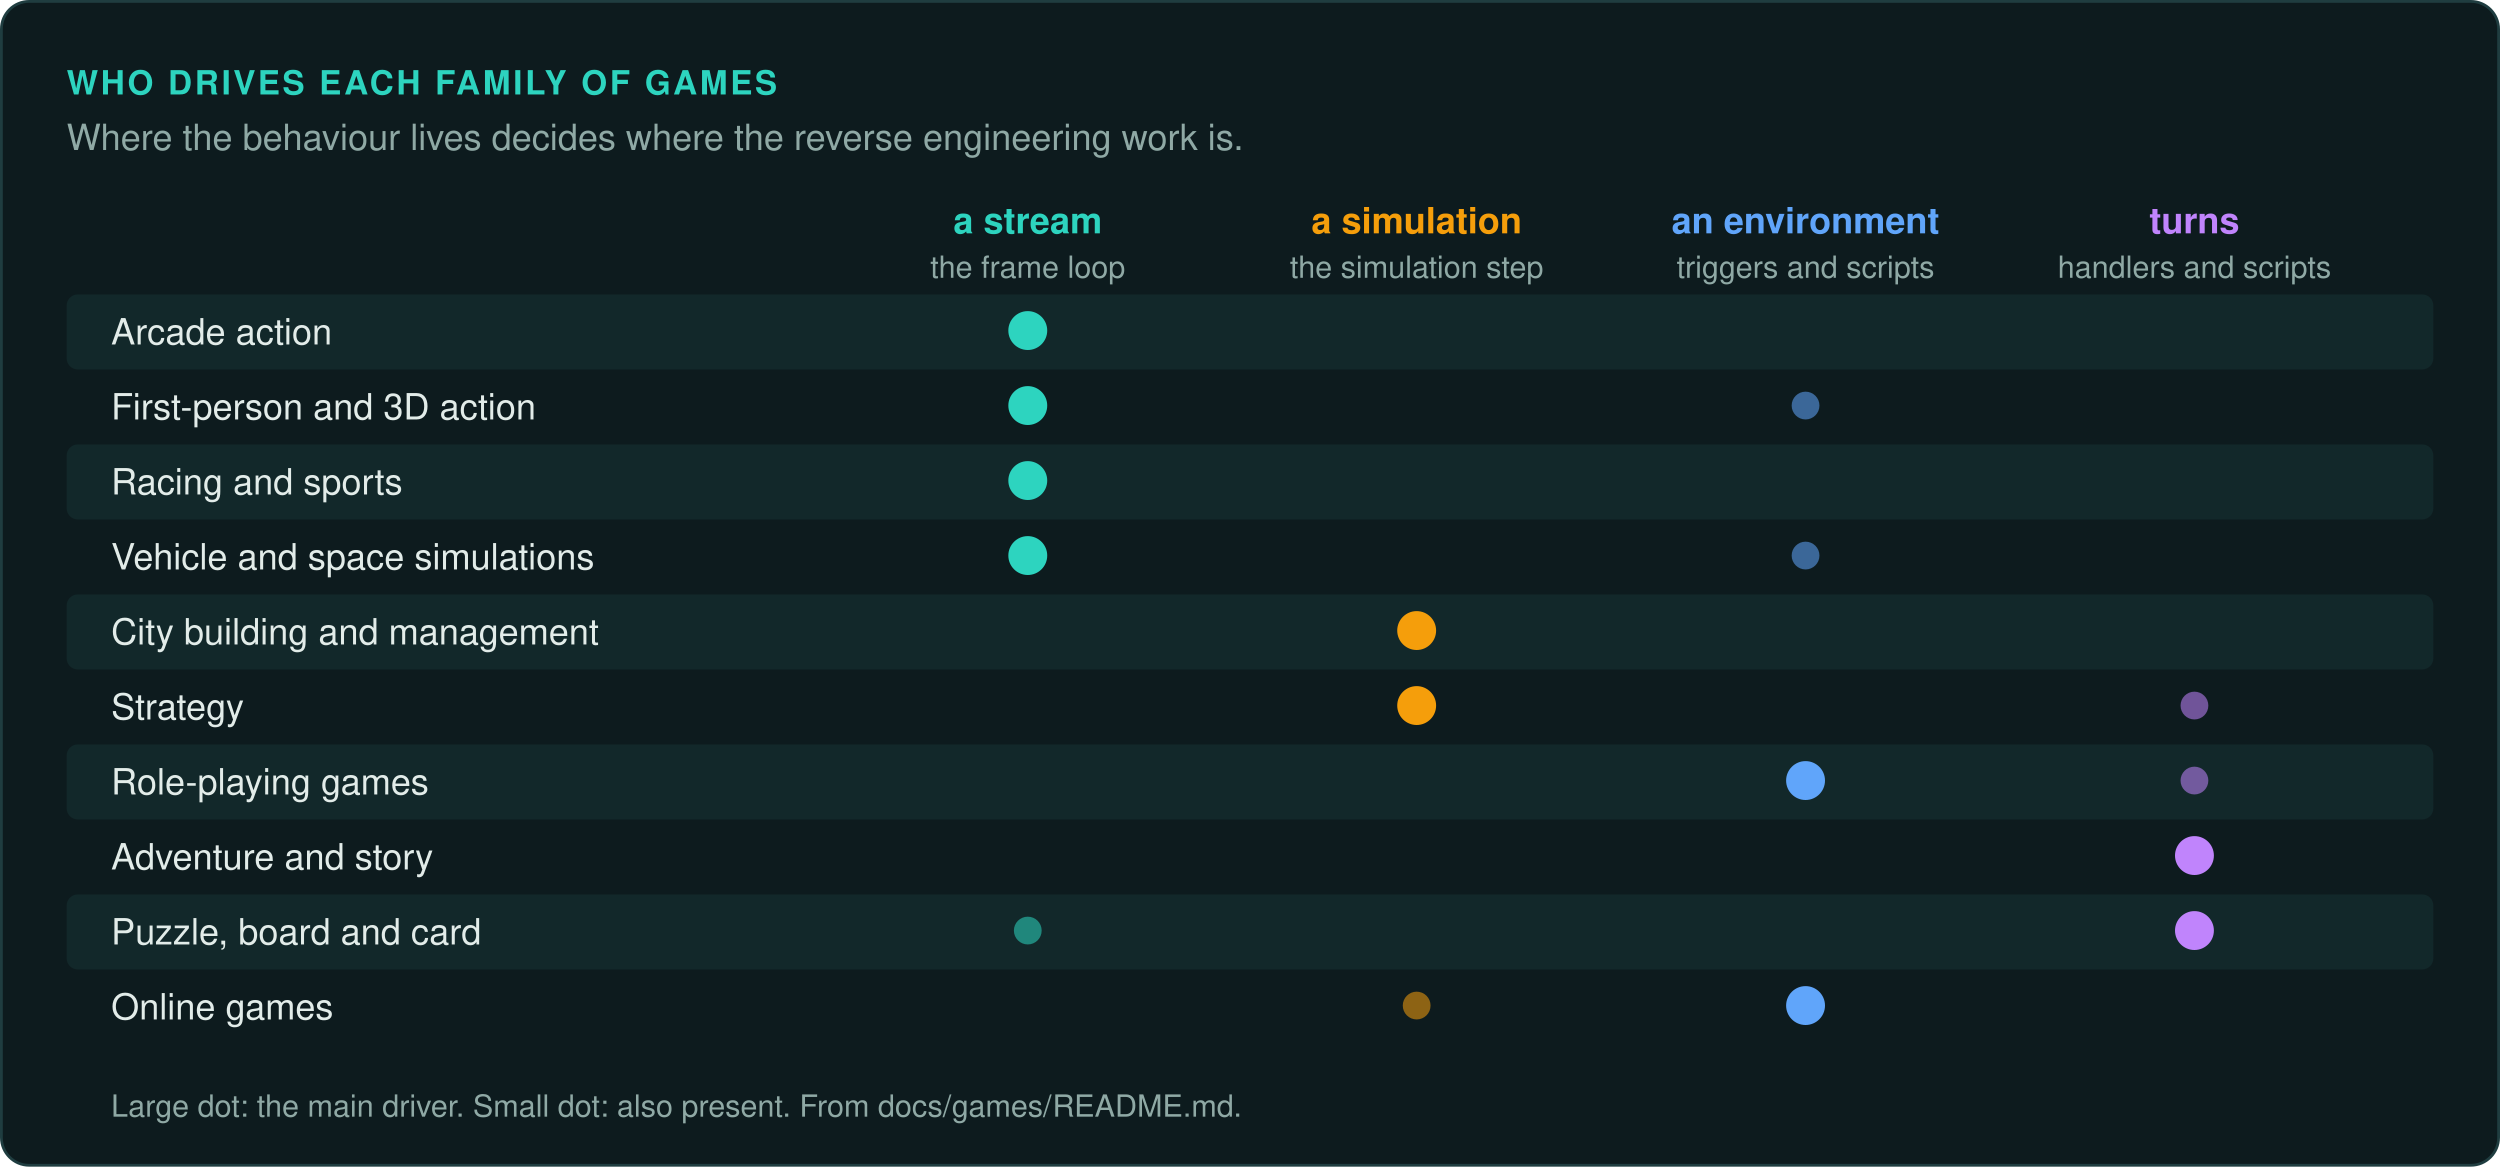
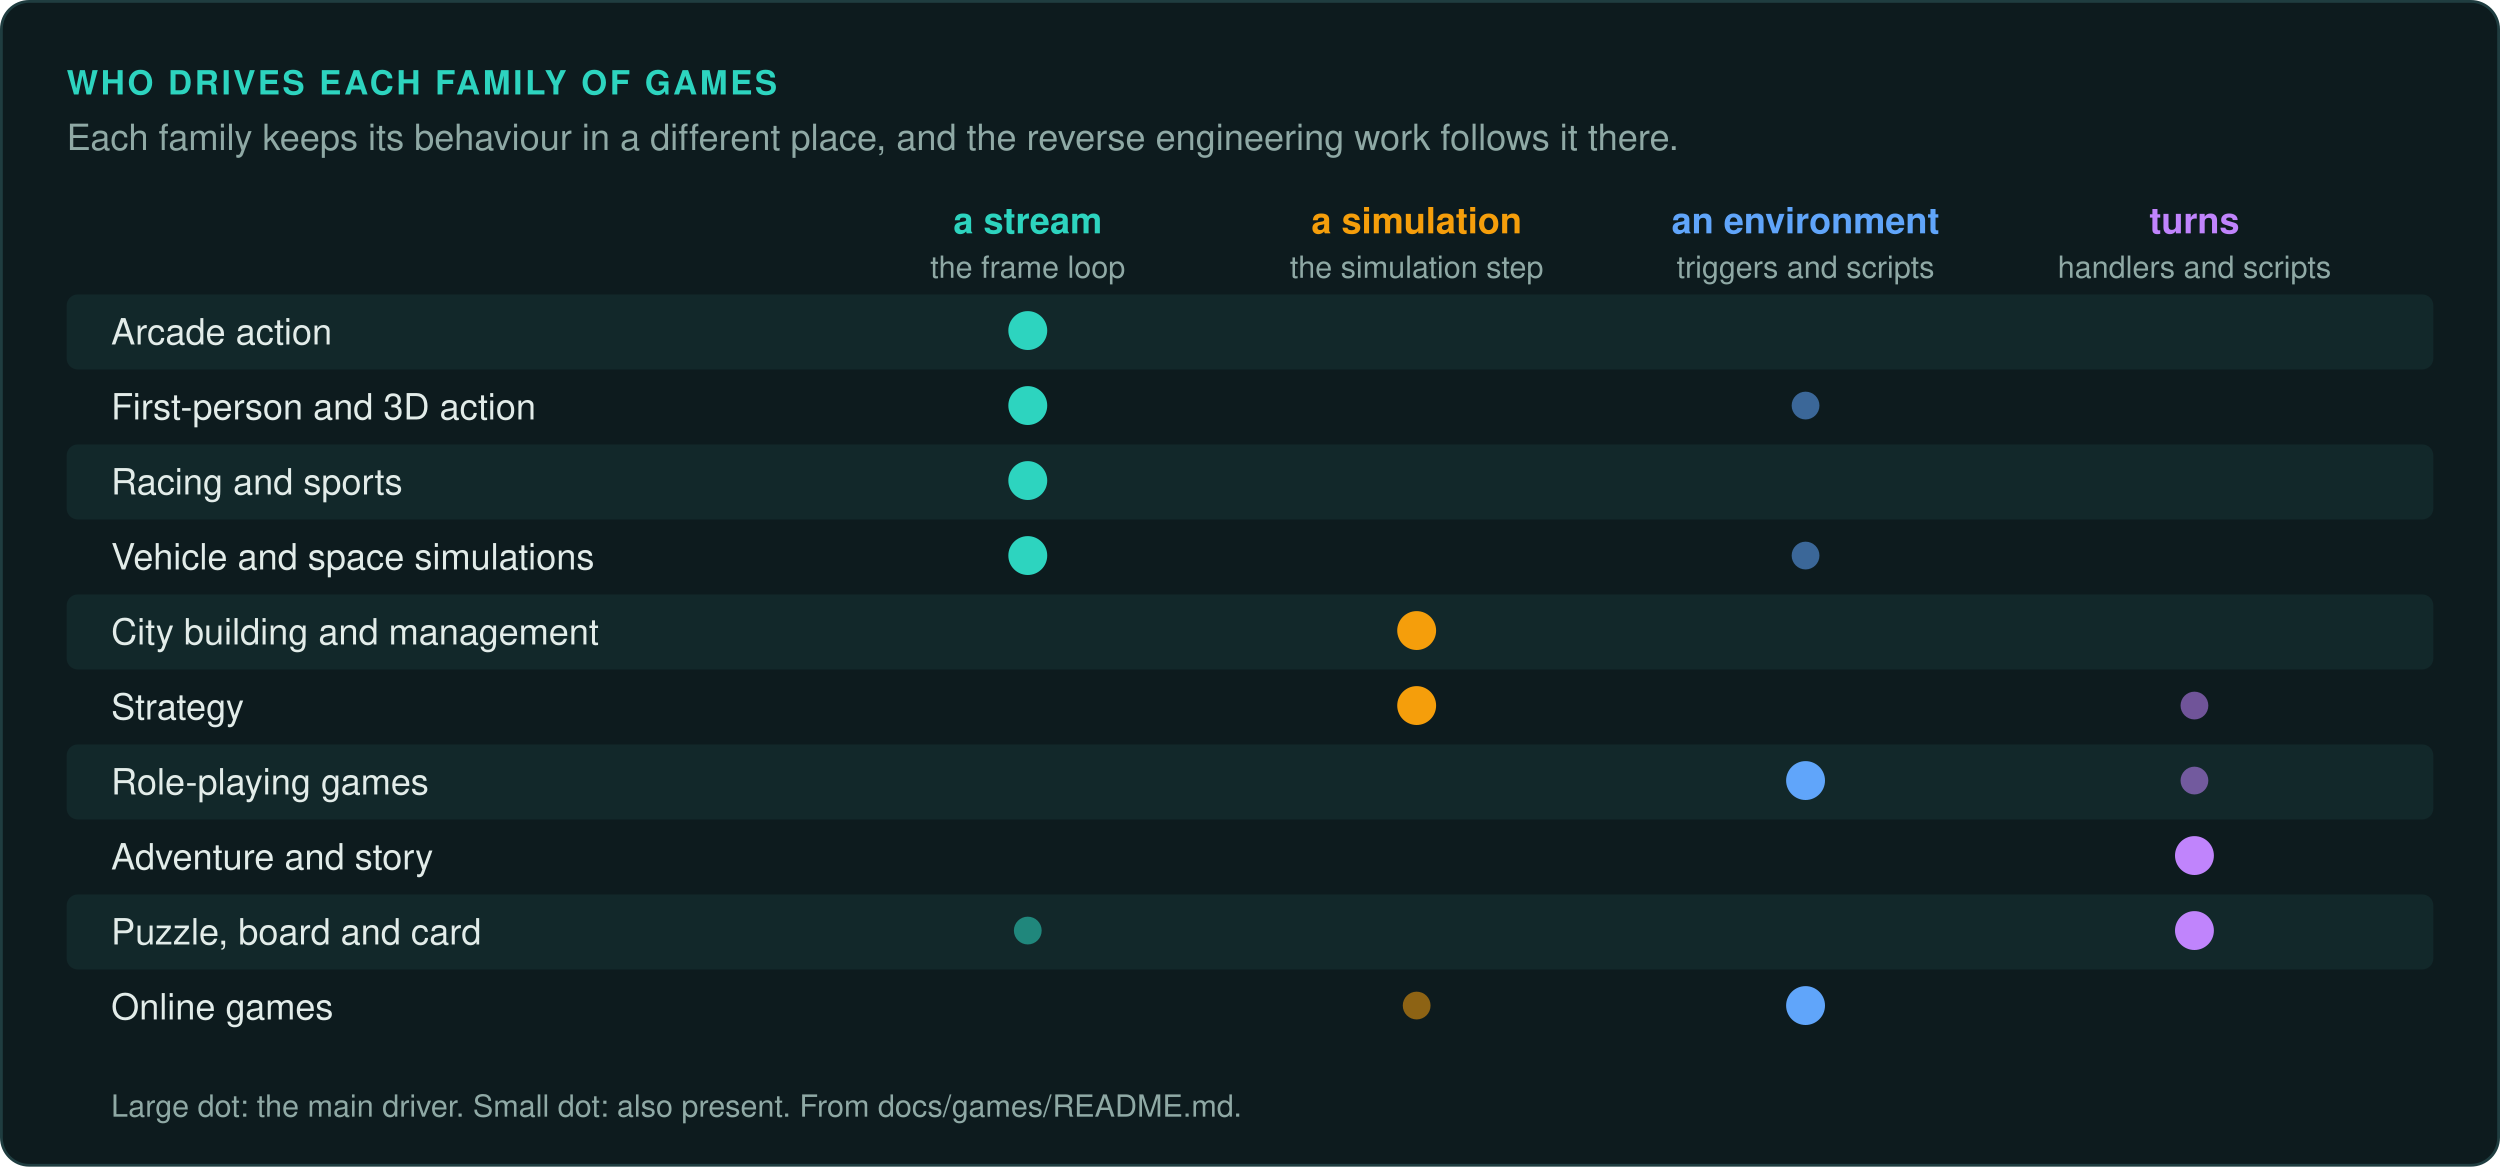
<svg xmlns="http://www.w3.org/2000/svg" width="900" height="420" viewBox="0 0 900 420" role="img" aria-label="Families of games and who drives each: a stream, a simulation, an environment, or turns">
  <rect x="0.5" y="0.5" width="899" height="419" rx="10" fill="#0d1b1e" stroke="#1f3d40" />
  <defs>
    <marker id="arrow" viewBox="0 0 8 8" refX="7" refY="4" markerWidth="7" markerHeight="7" orient="auto">
      <path d="M0 0L8 4L0 8z" fill="#8fa9a5" />
    </marker>
  </defs>
  <text x="24.0" y="34.0" font-family="ui-sans-serif, -apple-system, 'Segoe UI', Helvetica, Arial, sans-serif" font-size="12" font-weight="600" fill="#2dd4bf" text-anchor="start" letter-spacing="0.08em">WHO DRIVES EACH FAMILY OF GAMES</text>
-   <text x="24.0" y="54.0" font-family="ui-sans-serif, -apple-system, 'Segoe UI', Helvetica, Arial, sans-serif" font-size="13" font-weight="400" fill="#8fa9a5" text-anchor="start">Where the behaviour lives decides where the reverse engineering work is.</text>
+   <text x="24.0" y="54.0" font-family="ui-sans-serif, -apple-system, 'Segoe UI', Helvetica, Arial, sans-serif" font-size="13" font-weight="400" fill="#8fa9a5" text-anchor="start">Each family keeps its behaviour in a different place, and the reverse engineering work follows it there.</text>
  <text x="370.0" y="84.0" font-family="ui-sans-serif, -apple-system, 'Segoe UI', Helvetica, Arial, sans-serif" font-size="13" font-weight="600" fill="#2dd4bf" text-anchor="middle">a stream</text>
  <text x="370.0" y="100.0" font-family="ui-sans-serif, -apple-system, 'Segoe UI', Helvetica, Arial, sans-serif" font-size="11" font-weight="400" fill="#8fa9a5" text-anchor="middle">the frame loop</text>
  <text x="510.0" y="84.0" font-family="ui-sans-serif, -apple-system, 'Segoe UI', Helvetica, Arial, sans-serif" font-size="13" font-weight="600" fill="#f59e0b" text-anchor="middle">a simulation</text>
  <text x="510.0" y="100.0" font-family="ui-sans-serif, -apple-system, 'Segoe UI', Helvetica, Arial, sans-serif" font-size="11" font-weight="400" fill="#8fa9a5" text-anchor="middle">the simulation step</text>
  <text x="650.0" y="84.0" font-family="ui-sans-serif, -apple-system, 'Segoe UI', Helvetica, Arial, sans-serif" font-size="13" font-weight="600" fill="#60a5fa" text-anchor="middle">an environment</text>
  <text x="650.0" y="100.0" font-family="ui-sans-serif, -apple-system, 'Segoe UI', Helvetica, Arial, sans-serif" font-size="11" font-weight="400" fill="#8fa9a5" text-anchor="middle">triggers and scripts</text>
  <text x="790.0" y="84.0" font-family="ui-sans-serif, -apple-system, 'Segoe UI', Helvetica, Arial, sans-serif" font-size="13" font-weight="600" fill="#c084fc" text-anchor="middle">turns</text>
  <text x="790.0" y="100.0" font-family="ui-sans-serif, -apple-system, 'Segoe UI', Helvetica, Arial, sans-serif" font-size="11" font-weight="400" fill="#8fa9a5" text-anchor="middle">handlers and scripts</text>
  <rect x="24.0" y="106.0" width="852.0" height="27.0" rx="4" fill="#12282a" stroke="none" />
  <text x="40.0" y="124.0" font-family="ui-sans-serif, -apple-system, 'Segoe UI', Helvetica, Arial, sans-serif" font-size="13" font-weight="400" fill="#e2ece9" text-anchor="start">Arcade action</text>
  <circle cx="370.0" cy="119.0" r="7" fill="#2dd4bf" fill-opacity="1" />
  <text x="40.0" y="151.0" font-family="ui-sans-serif, -apple-system, 'Segoe UI', Helvetica, Arial, sans-serif" font-size="13" font-weight="400" fill="#e2ece9" text-anchor="start">First-person and 3D action</text>
  <circle cx="370.0" cy="146.0" r="7" fill="#2dd4bf" fill-opacity="1" />
  <circle cx="650.0" cy="146.0" r="5" fill="#60a5fa" fill-opacity="0.55" />
  <rect x="24.0" y="160.0" width="852.0" height="27.0" rx="4" fill="#12282a" stroke="none" />
  <text x="40.0" y="178.0" font-family="ui-sans-serif, -apple-system, 'Segoe UI', Helvetica, Arial, sans-serif" font-size="13" font-weight="400" fill="#e2ece9" text-anchor="start">Racing and sports</text>
  <circle cx="370.0" cy="173.0" r="7" fill="#2dd4bf" fill-opacity="1" />
  <text x="40.0" y="205.0" font-family="ui-sans-serif, -apple-system, 'Segoe UI', Helvetica, Arial, sans-serif" font-size="13" font-weight="400" fill="#e2ece9" text-anchor="start">Vehicle and space simulations</text>
  <circle cx="370.0" cy="200.0" r="7" fill="#2dd4bf" fill-opacity="1" />
  <circle cx="650.0" cy="200.0" r="5" fill="#60a5fa" fill-opacity="0.55" />
  <rect x="24.0" y="214.0" width="852.0" height="27.0" rx="4" fill="#12282a" stroke="none" />
  <text x="40.0" y="232.0" font-family="ui-sans-serif, -apple-system, 'Segoe UI', Helvetica, Arial, sans-serif" font-size="13" font-weight="400" fill="#e2ece9" text-anchor="start">City building and management</text>
  <circle cx="510.0" cy="227.0" r="7" fill="#f59e0b" fill-opacity="1" />
  <text x="40.0" y="259.0" font-family="ui-sans-serif, -apple-system, 'Segoe UI', Helvetica, Arial, sans-serif" font-size="13" font-weight="400" fill="#e2ece9" text-anchor="start">Strategy</text>
  <circle cx="510.0" cy="254.0" r="7" fill="#f59e0b" fill-opacity="1" />
  <circle cx="790.0" cy="254.0" r="5" fill="#c084fc" fill-opacity="0.55" />
  <rect x="24.0" y="268.0" width="852.0" height="27.0" rx="4" fill="#12282a" stroke="none" />
  <text x="40.0" y="286.0" font-family="ui-sans-serif, -apple-system, 'Segoe UI', Helvetica, Arial, sans-serif" font-size="13" font-weight="400" fill="#e2ece9" text-anchor="start">Role-playing games</text>
  <circle cx="650.0" cy="281.0" r="7" fill="#60a5fa" fill-opacity="1" />
  <circle cx="790.0" cy="281.0" r="5" fill="#c084fc" fill-opacity="0.55" />
  <text x="40.0" y="313.0" font-family="ui-sans-serif, -apple-system, 'Segoe UI', Helvetica, Arial, sans-serif" font-size="13" font-weight="400" fill="#e2ece9" text-anchor="start">Adventure and story</text>
  <circle cx="790.0" cy="308.0" r="7" fill="#c084fc" fill-opacity="1" />
  <rect x="24.0" y="322.0" width="852.0" height="27.0" rx="4" fill="#12282a" stroke="none" />
  <text x="40.0" y="340.0" font-family="ui-sans-serif, -apple-system, 'Segoe UI', Helvetica, Arial, sans-serif" font-size="13" font-weight="400" fill="#e2ece9" text-anchor="start">Puzzle, board and card</text>
  <circle cx="790.0" cy="335.0" r="7" fill="#c084fc" fill-opacity="1" />
  <circle cx="370.0" cy="335.0" r="5" fill="#2dd4bf" fill-opacity="0.55" />
  <text x="40.0" y="367.0" font-family="ui-sans-serif, -apple-system, 'Segoe UI', Helvetica, Arial, sans-serif" font-size="13" font-weight="400" fill="#e2ece9" text-anchor="start">Online games</text>
  <circle cx="650.0" cy="362.0" r="7" fill="#60a5fa" fill-opacity="1" />
  <circle cx="510.0" cy="362.0" r="5" fill="#f59e0b" fill-opacity="0.55" />
  <text x="40.0" y="402.0" font-family="ui-sans-serif, -apple-system, 'Segoe UI', Helvetica, Arial, sans-serif" font-size="11" font-weight="400" fill="#8fa9a5" text-anchor="start">Large dot: the main driver. Small dot: also present. From docs/games/README.md.</text>
</svg>
